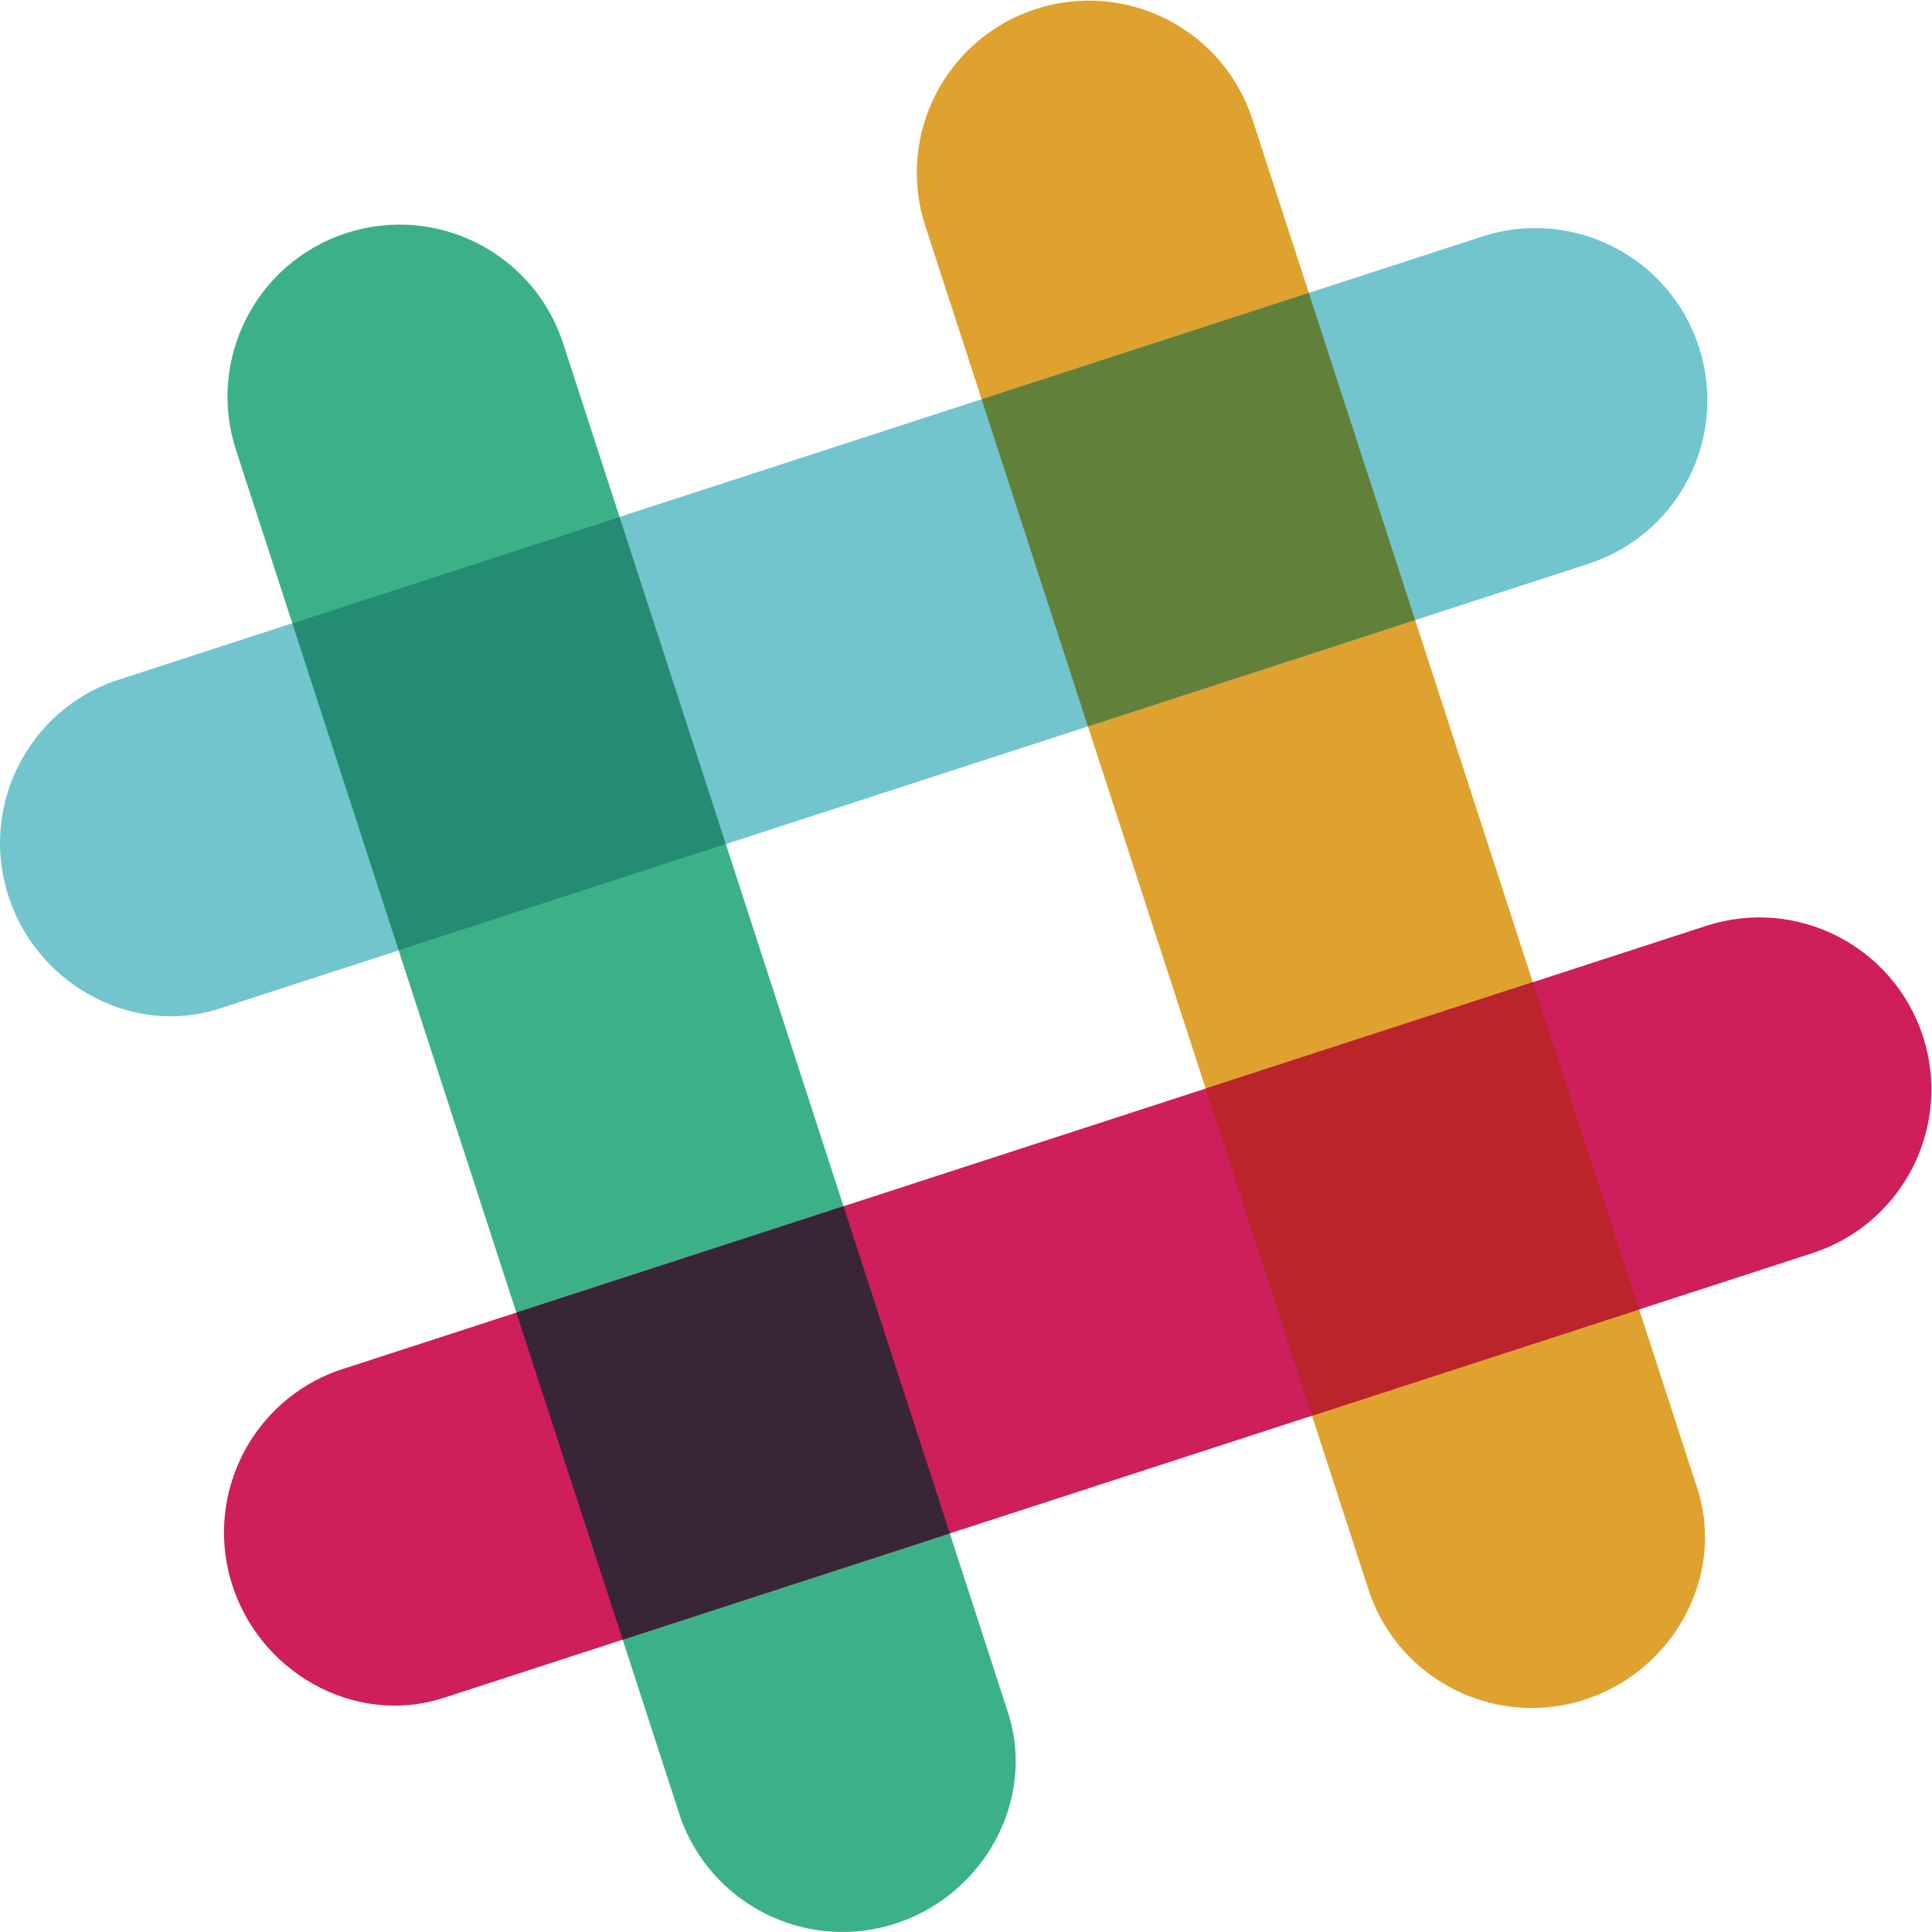
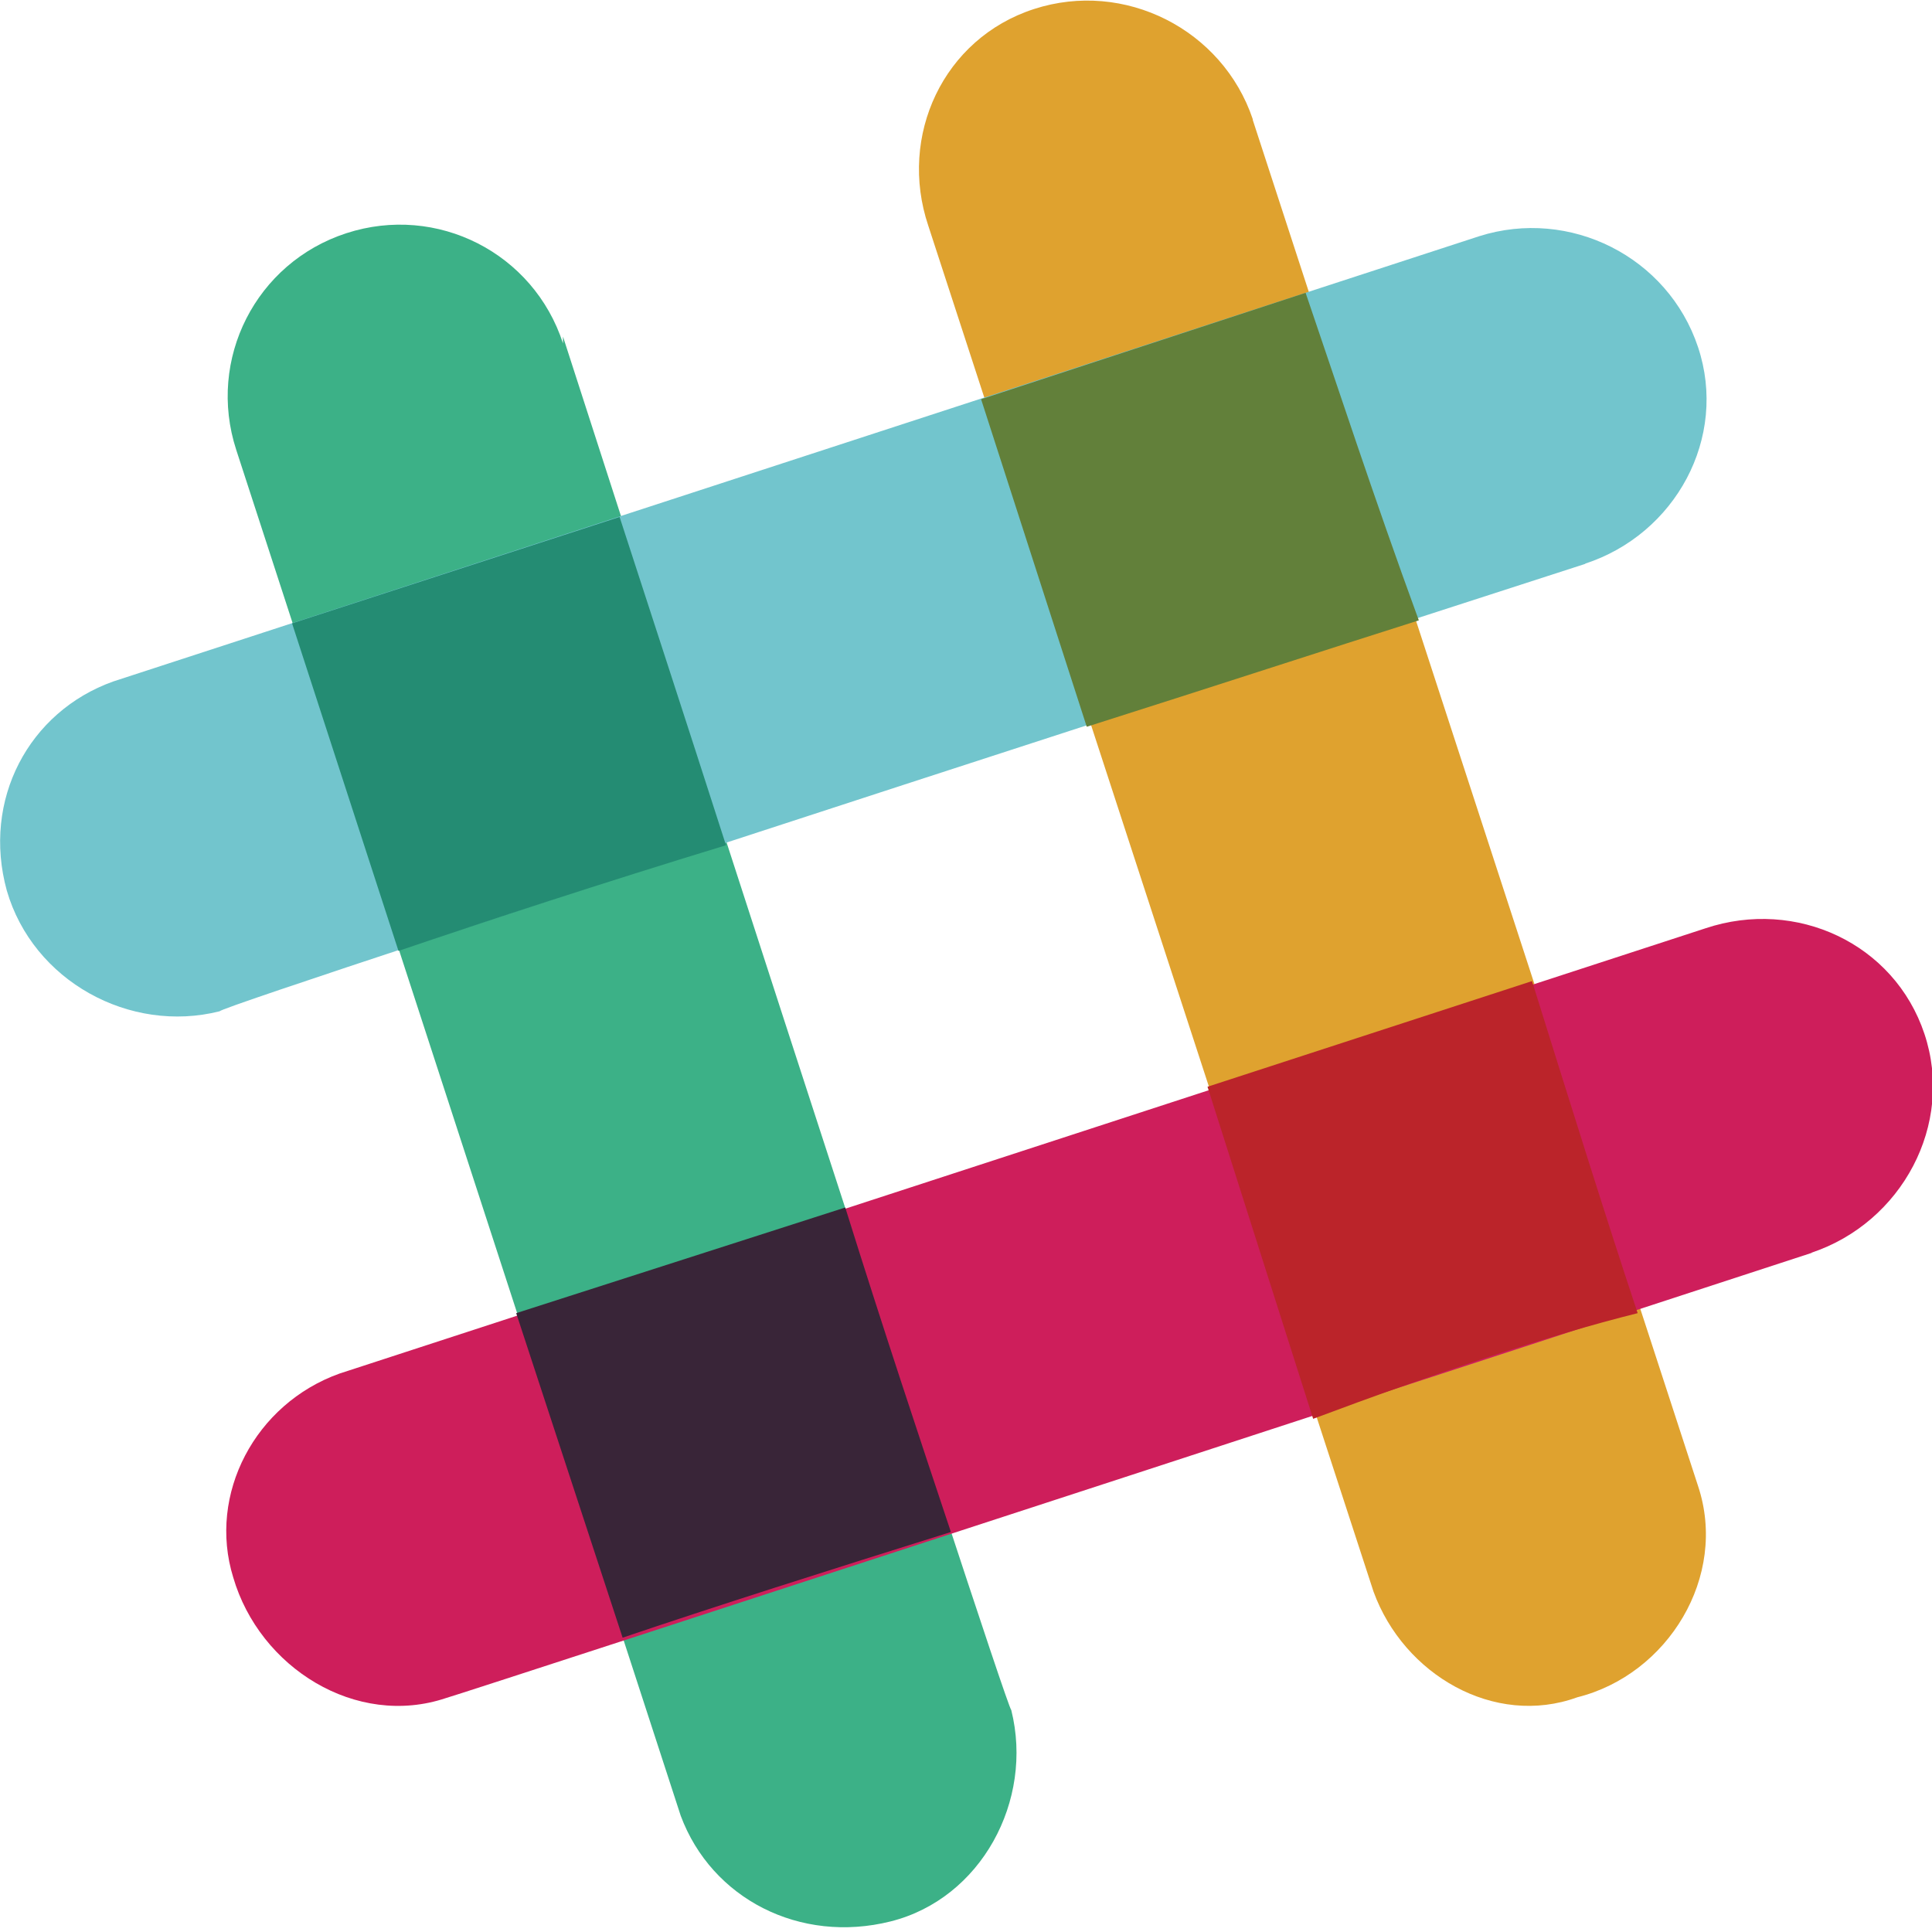
- <svg xmlns="http://www.w3.org/2000/svg" width="256px" height="256px" viewBox="0 0 256 256" version="1.1" preserveAspectRatio="xMidYMid">
-   <g>
-     <path d="M165.964,15.838 C162.073,3.863 149.212,-2.69 137.239,1.202 C125.264,5.093 118.711,17.954 122.603,29.927 L181.55,211.292 C185.598,222.479 197.682,228.765 209.282,225.427 C221.381,221.944 228.757,209.093 224.896,197.21 C224.749,196.757 165.964,15.838 165.964,15.838" fill="#DFA22F" />
-     <path d="M74.626,45.516 C70.734,33.542 57.873,26.989 45.9,30.879 C33.924,34.77 27.371,47.631 31.263,59.606 L90.211,240.972 C94.258,252.158 106.343,258.445 117.943,255.104 C130.042,251.623 137.417,238.772 133.556,226.887 C133.41,226.436 74.626,45.516 74.626,45.516" fill="#3CB187" />
-     <path d="M240.162,166.045 C252.137,162.155 258.688,149.294 254.798,137.319 C250.907,125.346 238.046,118.792 226.073,122.683 L44.708,181.632 C33.521,185.678 27.235,197.762 30.573,209.362 C34.056,221.461 46.907,228.837 58.79,224.976 C59.243,224.829 240.162,166.045 240.162,166.045" fill="#CE1E5B" />
-     <path d="M82.508,217.271 C94.313,213.435 109.528,208.491 125.855,203.186 C122.02,191.381 117.076,176.164 111.769,159.834 L68.419,173.925 L82.508,217.271" fill="#392538" />
-     <path d="M173.847,187.591 C190.235,182.268 205.467,177.318 217.195,173.507 C213.359,161.702 208.413,146.48 203.107,130.147 L159.757,144.237 L173.847,187.591" fill="#BB242A" />
-     <path d="M210.484,74.706 C222.458,70.815 229.011,57.955 225.121,45.979 C221.23,34.006 208.369,27.453 196.394,31.343 L15.028,90.292 C3.842,94.338 -2.445,106.423 0.896,118.022 C4.377,130.121 17.228,137.497 29.113,133.636 C29.564,133.489 210.484,74.706 210.484,74.706" fill="#72C5CD" />
-     <path d="M52.822,125.933 C64.627,122.097 79.847,117.151 96.176,111.847 C90.853,95.457 85.903,80.225 82.092,68.495 L38.732,82.587 L52.822,125.933" fill="#248C73" />
-     <path d="M144.159,96.256 C160.552,90.93 175.786,85.98 187.516,82.168 C182.19,65.775 177.24,50.539 173.427,38.807 L130.069,52.9 L144.159,96.256" fill="#62803A" />
-   </g>
+ <svg xmlns="http://www.w3.org/2000/svg" version="1.1" preserveAspectRatio="xMidYMid" viewBox="0 0 256 256">
+   <path d="M166,15.8c-4-11.9-17-18.5-29-14.6-12,3.89-18,16.8-14,28.7l59,181c4,11,16,18,27,14,12-3,20-16,16-28,0,0-59-181-59-181" fill="#DFA22F" />
+   <path d="M74.6,45.5c-3.9-12-16.7-18.5-28.7-14.6s-18.5,16.7-14.6,28.7l58.9,181c4.1,11,15.8,17,27.8,14s19-16,16-28c-1-1-59.4-182-59.4-182" fill="#3CB187" />
+   <path d="M240,166c12-4,19-17,15-29s-17-18-29-14l-181,59c-11.2,4-17.5,16-14.1,27,3.5,12,16.3,20,28.2,16,0.4,0,181-59,181-59" fill="#CE1E5B" />
+   <path d="M82.5,217c11.8-4,27.5-9,43.5-14-4-12-9-27-14-43l-43.6,14,14.1,43" fill="#392538" />
+   <path d="M174,188c16-6,31-11,43-14-4-12-9-28-14-44l-43,14,14,44" fill="#BB242A" />
+   <path d="M210,74.7c12-3.9,19-16.7,15-28.7s-17-18.5-29-14.7l-181,59c-11.2,4-17.4,15.7-14.1,27.7,3.48,12,16.3,19,28.2,16,0.5-1,181-59.3,181-59.3" fill="#72C5CD" />
+   <path d="M52.8,126c11.8-4,27-9,43.4-14-5.3-16.5-10.3-31.8-14.1-43.5l-43.4,14.1,14.1,43.4" fill="#248C73" />
+   <path d="M144,96.3c17-5.4,32-10.3,44-14.1-6-16.4-11-31.7-15-43.4l-43,14.1,14,43.4" fill="#62803A" />
</svg>
